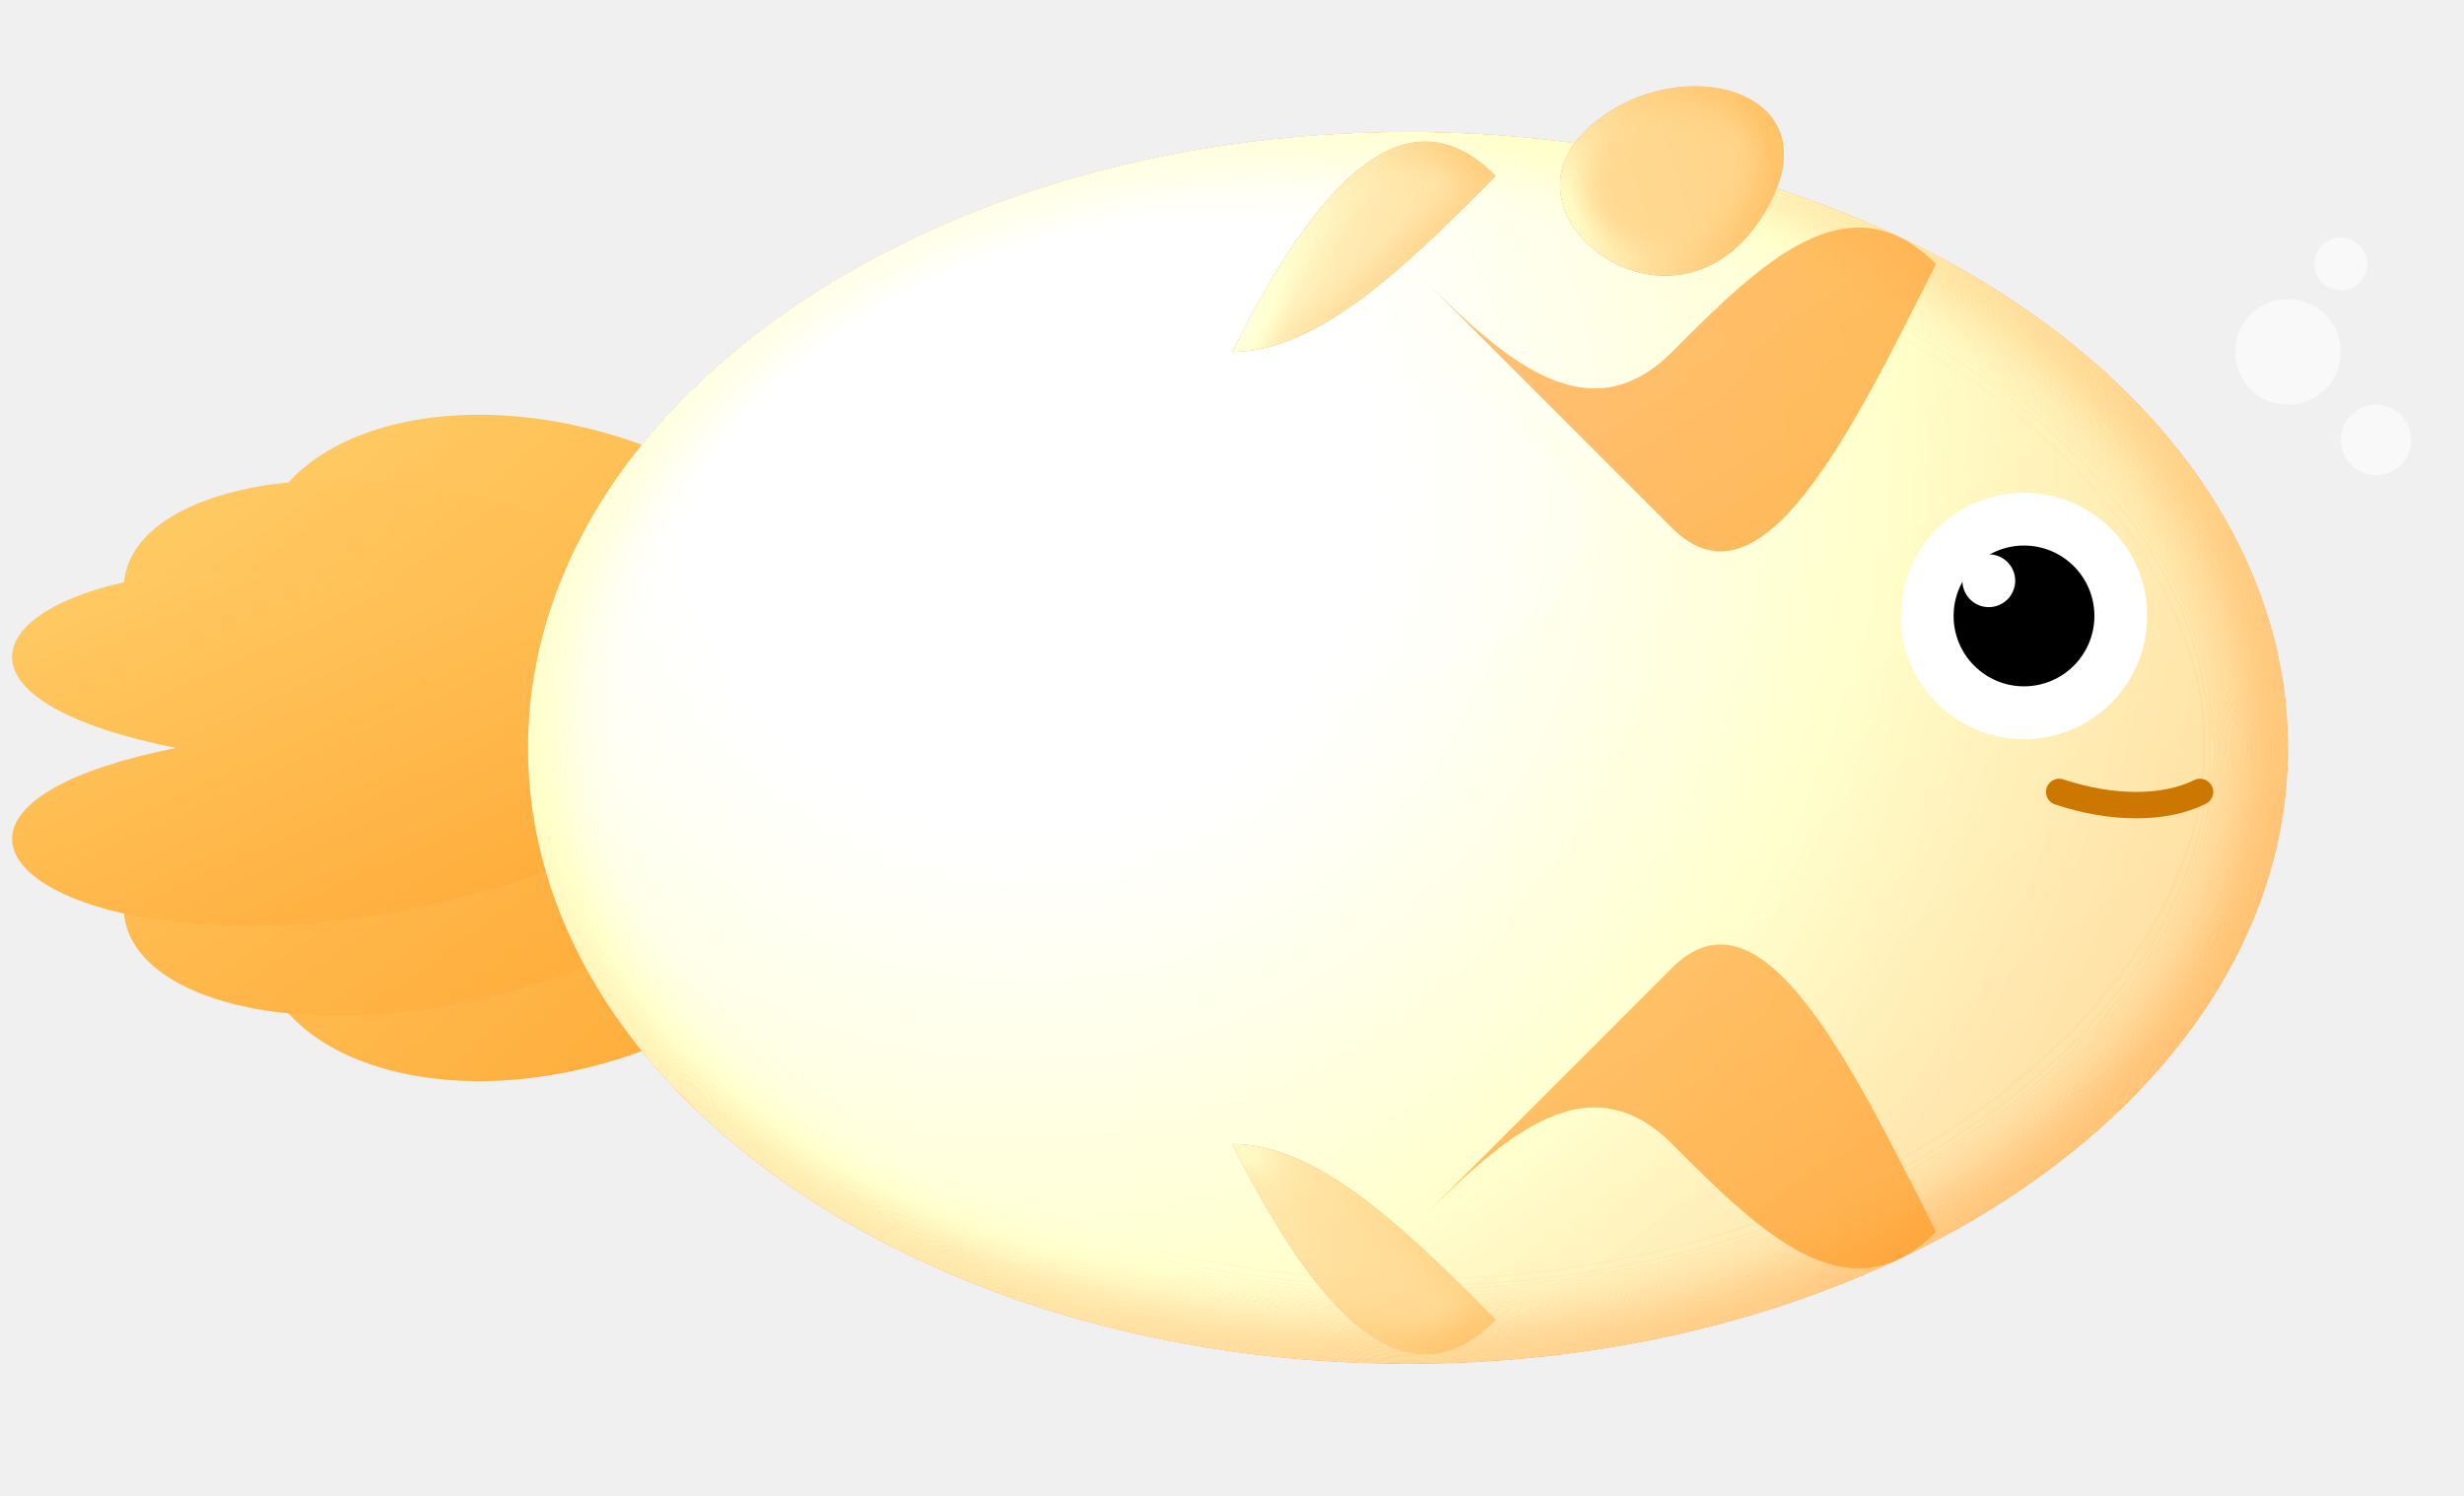
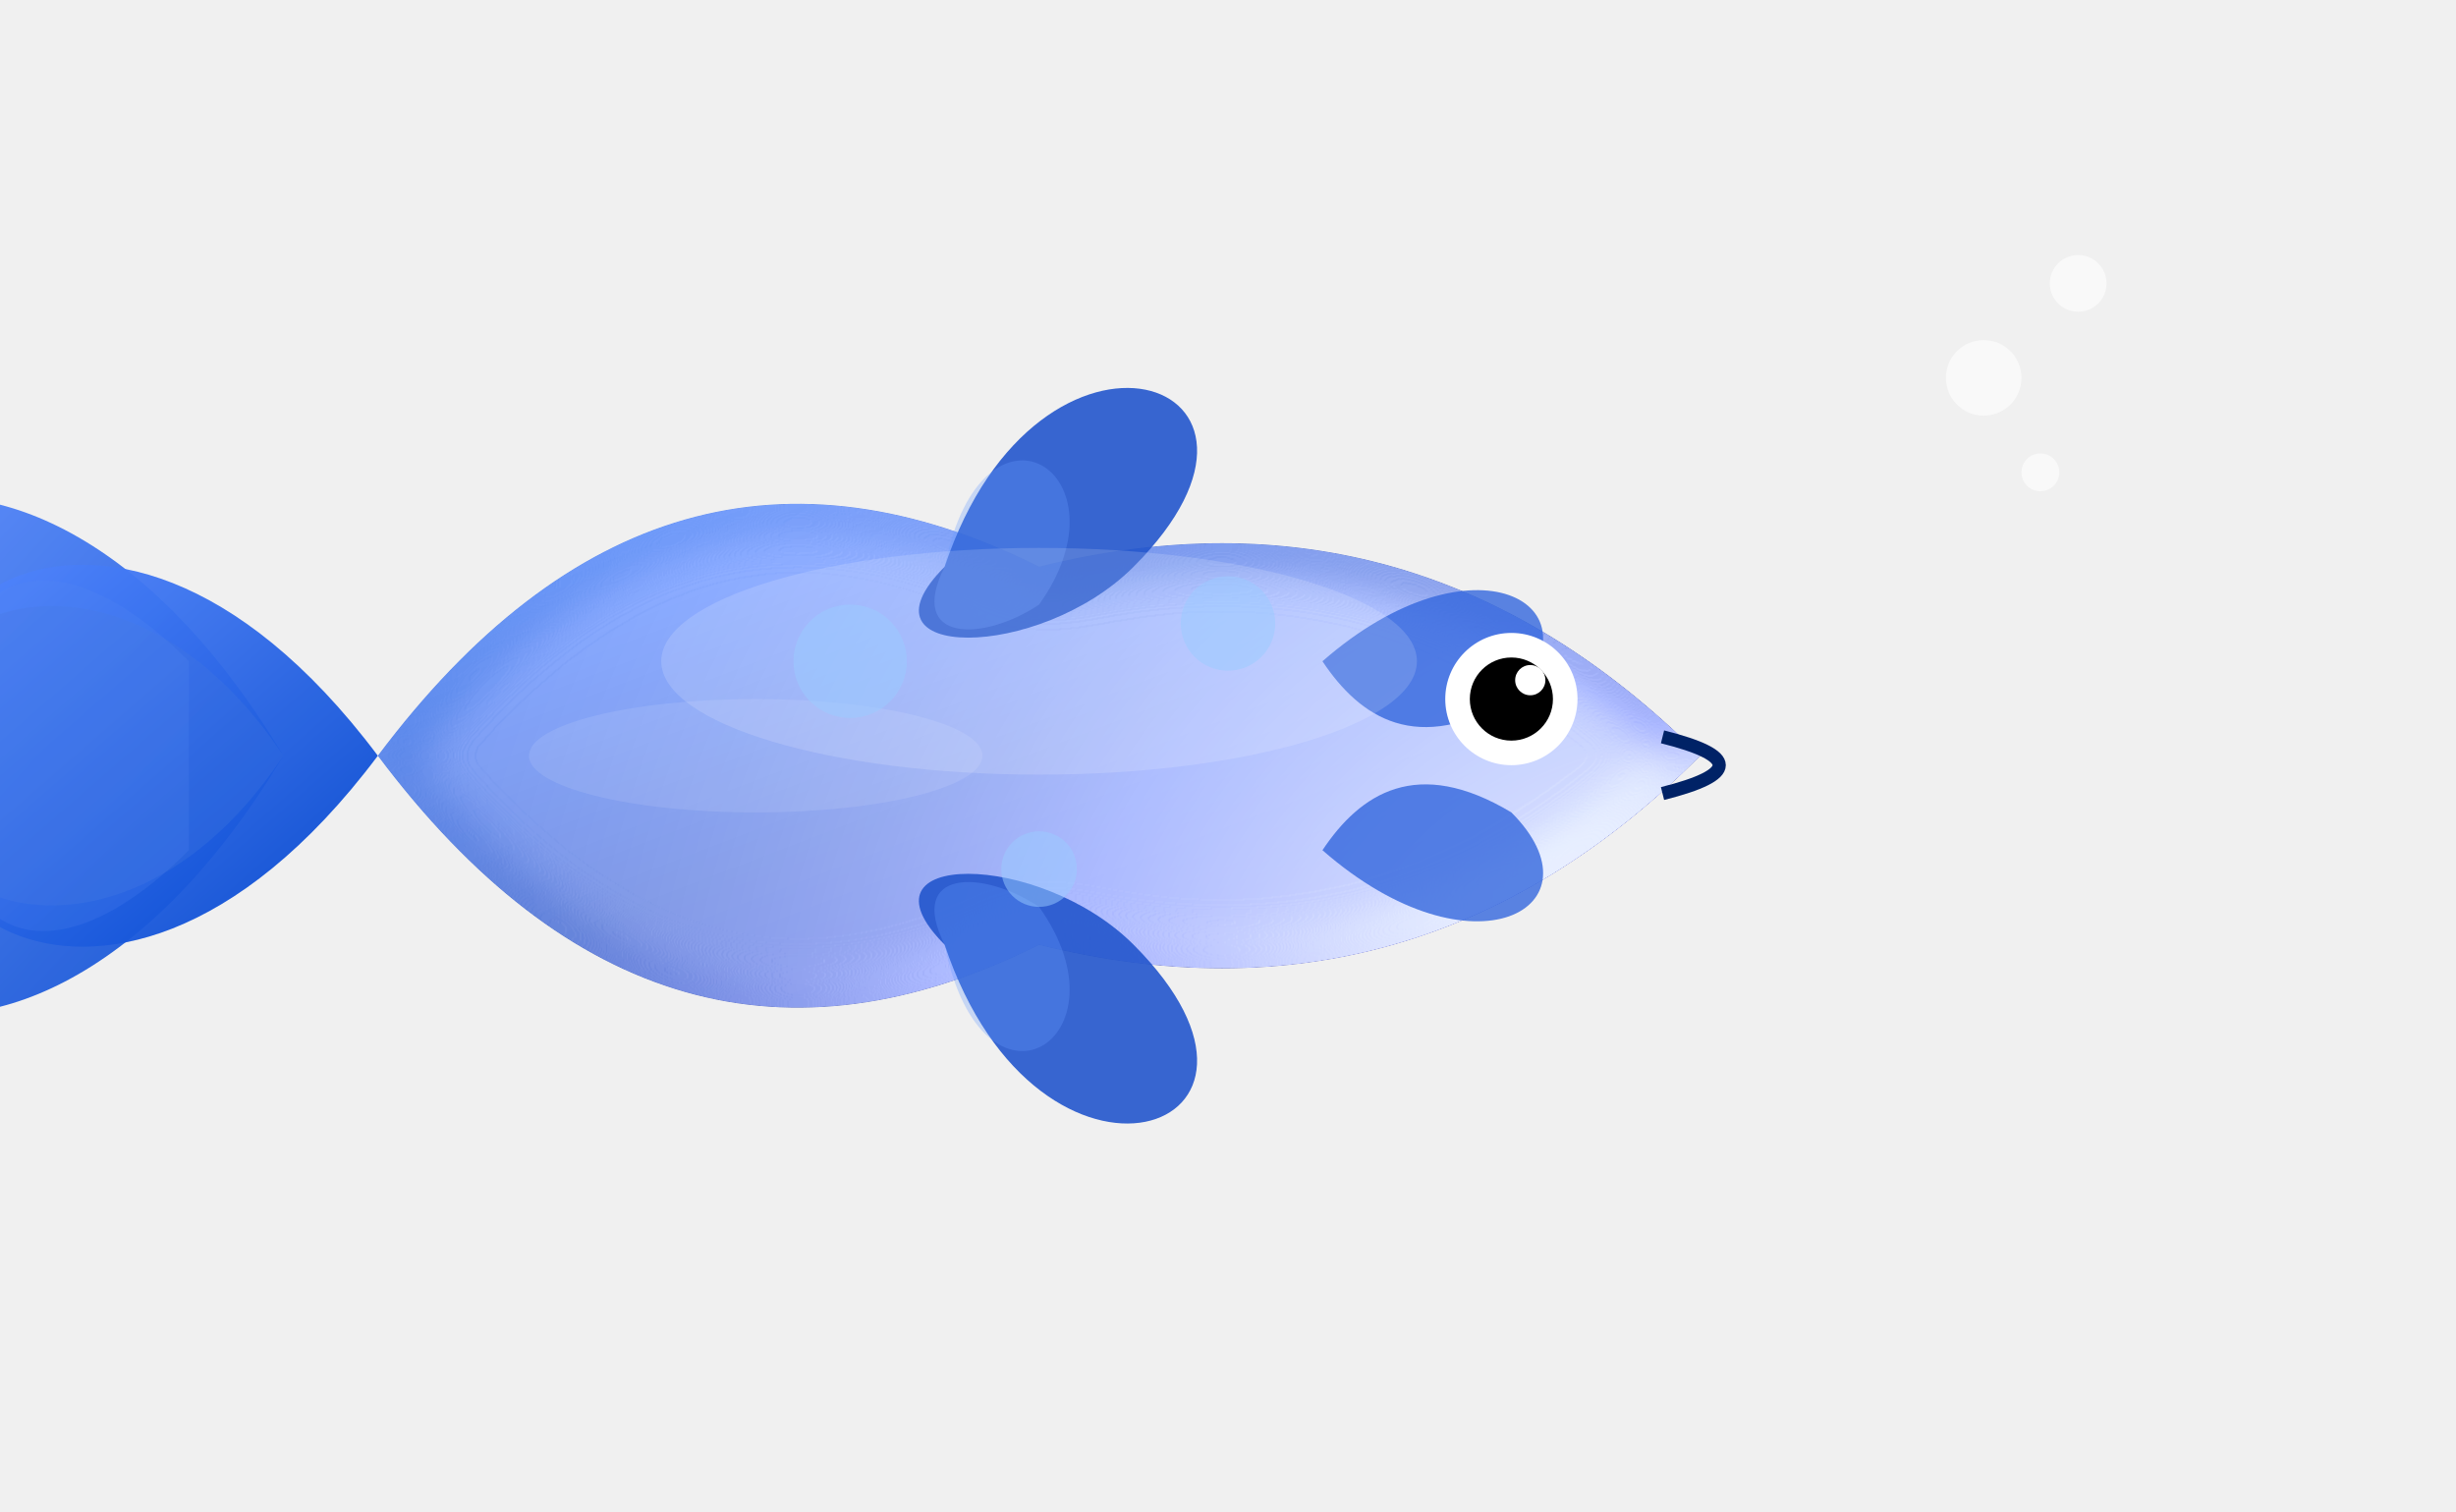
- <svg xmlns="http://www.w3.org/2000/svg" width="140" height="85">
+ <svg xmlns="http://www.w3.org/2000/svg" width="130" height="80">
  <defs>
    <linearGradient id="bodyGradient" x1="0%" y1="0%" x2="100%" y2="100%">
-       <stop offset="0%" style="stop-color:#ffd280;stop-opacity:1" />
-       <stop offset="50%" style="stop-color:#ffbb55;stop-opacity:1" />
-       <stop offset="100%" style="stop-color:#ffa530;stop-opacity:1" />
+       <stop offset="0%" style="stop-color:#6699ff;stop-opacity:1" />
+       <stop offset="50%" style="stop-color:#3366cc;stop-opacity:1" />
+       <stop offset="100%" style="stop-color:#0033cc;stop-opacity:1" />
    </linearGradient>
    <linearGradient id="tailGradient" x1="0%" y1="0%" x2="100%" y2="100%">
-       <stop offset="0%" style="stop-color:#ffcc66;stop-opacity:1" />
-       <stop offset="100%" style="stop-color:#ffa530;stop-opacity:1" />
-     </linearGradient>
-     <linearGradient id="patternGradient" x1="0%" y1="0%" x2="100%" y2="100%">
-       <stop offset="0%" style="stop-color:#ffaa44;stop-opacity:1" />
-       <stop offset="100%" style="stop-color:#ff9922;stop-opacity:1" />
+       <stop offset="0%" style="stop-color:#5588ff;stop-opacity:1" />
+       <stop offset="100%" style="stop-color:#0044cc;stop-opacity:1" />
    </linearGradient>
    <filter id="glowFilter" x="-20%" y="-20%" width="140%" height="140%">
-       <feGaussianBlur in="SourceAlpha" stdDeviation="2" result="blur" />
+       <feGaussianBlur in="SourceAlpha" stdDeviation="1.5" result="blur" />
      <feOffset in="blur" dx="0" dy="0" result="offsetBlur" />
-       <feSpecularLighting in="blur" surfaceScale="5" specularConstant="1" specularExponent="15" lighting-color="#ffffff" result="specOut">
-         <fePointLight x="60" y="30" z="70" />
+       <feSpecularLighting in="blur" surfaceScale="5" specularConstant="0.8" specularExponent="15" lighting-color="#ffffff" result="specOut">
+         <fePointLight x="50" y="20" z="50" />
      </feSpecularLighting>
      <feComposite in="specOut" in2="SourceAlpha" operator="in" result="specOut" />
      <feComposite in="SourceGraphic" in2="specOut" operator="arithmetic" k1="0" k2="1" k3="1" k4="0" result="lit" />
    </filter>
-     <filter id="bubbleEffect" x="-20%" y="-20%" width="140%" height="140%">
-       <feGaussianBlur in="SourceAlpha" stdDeviation="1" result="blur" />
-       <feSpecularLighting in="blur" surfaceScale="3" specularConstant="1" specularExponent="15" lighting-color="#ffffff" result="specOut">
-         <fePointLight x="30" y="30" z="50" />
-       </feSpecularLighting>
-       <feComposite in="specOut" in2="SourceAlpha" operator="in" result="specOut" />
-       <feComposite in="SourceGraphic" in2="specOut" operator="arithmetic" k1="0" k2="1" k3="1" k4="0" />
-     </filter>
-     <pattern id="scalePattern" patternUnits="userSpaceOnUse" width="12" height="12" patternTransform="rotate(45)">
-       <path d="M 0,0 C 6,0 12,6 12,12 C 12,6 6,0 0,0 z" fill="#ffaa44" opacity="0.2" />
+     <pattern id="scalePattern" patternUnits="userSpaceOnUse" width="7" height="7" patternTransform="rotate(45)">
+       <path d="M 0,0 C 3.5,0 7,3.5 7,7 C 7,3.5 3.5,0 0,0 z" fill="#3377ee" opacity="0.2" />
    </pattern>
  </defs>
-   <g transform="translate(0, 42.5)">
-     <path d="M 55,0 C 40,-30 0,-20 20,0 C 0,20 40,30 55,0 Z" fill="url(#tailGradient)" />
-     <path d="M 50,0 C 30,-25 -10,-15 15,0 C -10,15 30,25 50,0 Z" fill="url(#tailGradient)" />
-     <path d="M 45,0 C 15,-20 -15,-5 10,0 C -15,5 15,20 45,0 Z" fill="url(#tailGradient)" />
+   <g transform="translate(40, 40)">
+     <path d="M -25,0 C -40,-25 -60,-10 -45,0 C -60,10 -40,25 -25,0 Z" fill="url(#tailGradient)" opacity="0.9" />
+     <path d="M -20,0 C -35,-20 -50,-5 -40,0 C -50,5 -35,20 -20,0 Z" fill="url(#tailGradient)" opacity="0.95" />
+     <path d="M -25,0 C -35,-15 -50,-5 -40,0 C -50,5 -35,15 -25,0 Z" fill="#4477dd" opacity="0.3" />
+     <path d="M -30,-5 C -40,-15 -45,-5 -40,0 C -45,5 -40,15 -30,5 Z" fill="#5588ee" opacity="0.2" />
+     <path d="M -20,0 Q -5,-20 15,-10 Q 35,-15 50,0 Q 35,15 15,10 Q -5,20 -20,0 Z" fill="url(#bodyGradient)" filter="url(#glowFilter)" />
+     <path d="M -20,0 Q -5,-20 15,-10 Q 35,-15 50,0 Q 35,15 15,10 Q -5,20 -20,0 Z" fill="url(#scalePattern)" />
+     <path d="M 10,-10 C 15,-25 30,-20 20,-10 C 15,-5 5,-5 10,-10" fill="#2255cc" opacity="0.9" />
+     <path d="M 10,-10 C 12,-20 20,-15 15,-8 C 12,-6 8,-6 10,-10" fill="#6699ff" opacity="0.3" />
+     <path d="M 10,10 C 15,25 30,20 20,10 C 15,5 5,5 10,10" fill="#2255cc" opacity="0.9" />
+     <path d="M 10,10 C 12,20 20,15 15,8 C 12,6 8,6 10,10" fill="#6699ff" opacity="0.3" />
+     <path d="M 30,-5 C 38,-12 45,-8 40,-3 C 35,0 32,-2 30,-5" fill="#3366dd" opacity="0.8" />
+     <path d="M 30,5 C 38,12 45,8 40,3 C 35,0 32,2 30,5" fill="#3366dd" opacity="0.8" />
+     <circle cx="40" cy="-3" r="3.5" fill="white" />
+     <circle cx="40" cy="-3" r="2.2" fill="black" />
+     <circle cx="41" cy="-4" r="0.8" fill="white" />
+     <path d="M 48,-1 C 52,0 52,1 48,2" fill="none" stroke="#002266" stroke-width="0.7" />
+     <ellipse cx="15" cy="-5" rx="20" ry="6" fill="white" opacity="0.15" />
+     <ellipse cx="0" cy="0" rx="12" ry="3" fill="white" opacity="0.1" />
+     <circle cx="5" cy="-5" r="3" fill="#99ccff" opacity="0.5" />
+     <circle cx="15" cy="6" r="2" fill="#99ccff" opacity="0.5" />
+     <circle cx="25" cy="-7" r="2.5" fill="#99ccff" opacity="0.5" />
  </g>
-   <ellipse cx="80" cy="42.5" rx="50" ry="35" fill="url(#bodyGradient)" filter="url(#glowFilter)" />
-   <ellipse cx="80" cy="42.5" rx="50" ry="35" fill="url(#scalePattern)" />
-   <path d="M 80,15 C 85,20 90,25 95,20 C 100,15 105,10 110,15 C 105,25 100,35 95,30 C 90,25 85,20 80,15" fill="url(#patternGradient)" opacity="0.7" />
-   <path d="M 80,70 C 85,65 90,60 95,65 C 100,70 105,75 110,70 C 105,60 100,50 95,55 C 90,60 85,65 80,70" fill="url(#patternGradient)" opacity="0.7" />
-   <path d="M 70,65 C 75,75 80,80 85,75 C 80,70 75,65 70,65" fill="#ffbb55" opacity="0.9" filter="url(#bubbleEffect)" />
-   <path d="M 70,20 C 75,10 80,5 85,10 C 80,15 75,20 70,20" fill="#ffbb55" opacity="0.9" filter="url(#bubbleEffect)" />
-   <path d="M 90,7.5 C 95,2.5 105,5 100,12.5 C 95,20 85,12.5 90,7.5" fill="#ffbb55" filter="url(#bubbleEffect)" />
-   <circle cx="115" cy="35" r="7" fill="white" />
-   <circle cx="115" cy="35" r="4" fill="black" />
-   <circle cx="113" cy="33" r="1.5" fill="white" />
-   <path d="M 117,45 C 120,46 123,46 125,45" fill="none" stroke="#cc7700" stroke-width="1.5" stroke-linecap="round" />
-   <ellipse cx="70" cy="30" rx="20" ry="10" fill="white" opacity="0.2" />
-   <circle cx="130" cy="20" r="3" fill="white" opacity="0.6" />
-   <circle cx="135" cy="25" r="2" fill="white" opacity="0.6" />
-   <circle cx="133" cy="15" r="1.5" fill="white" opacity="0.6" />
+   <circle cx="105" cy="20" r="2" fill="white" opacity="0.6" />
+   <circle cx="110" cy="15" r="1.5" fill="white" opacity="0.6" />
+   <circle cx="108" cy="25" r="1" fill="white" opacity="0.6" />
</svg>
